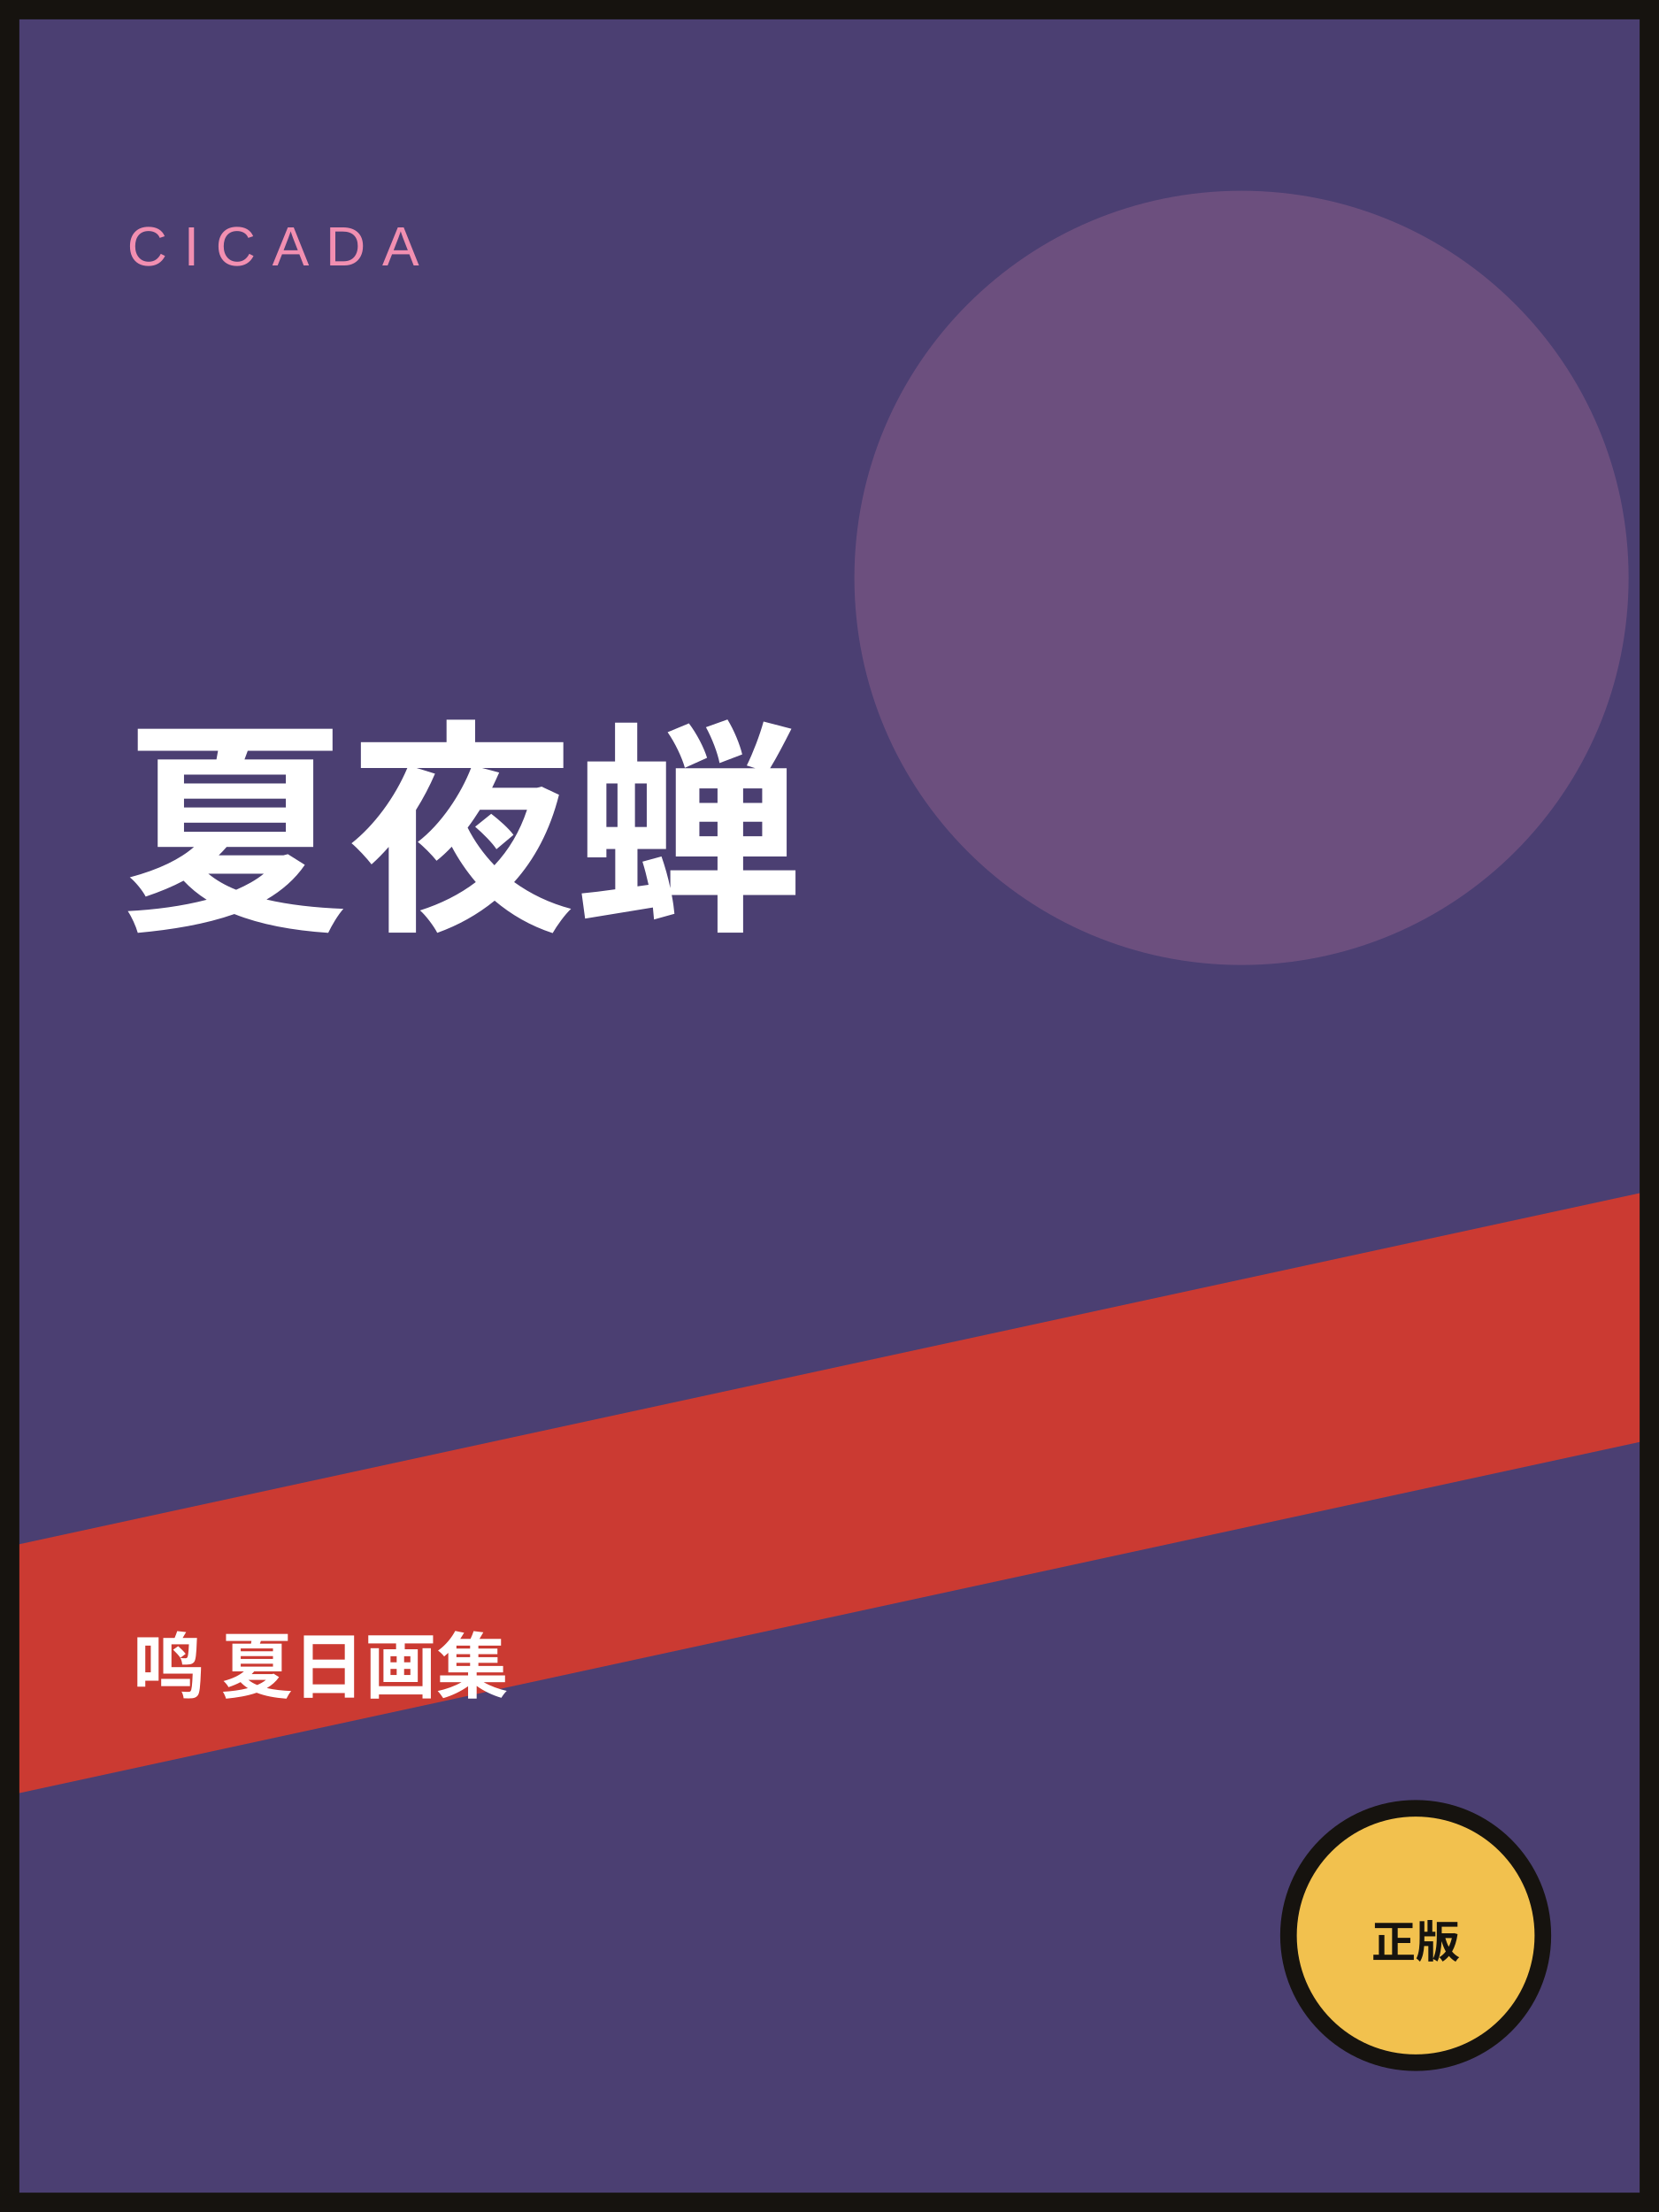
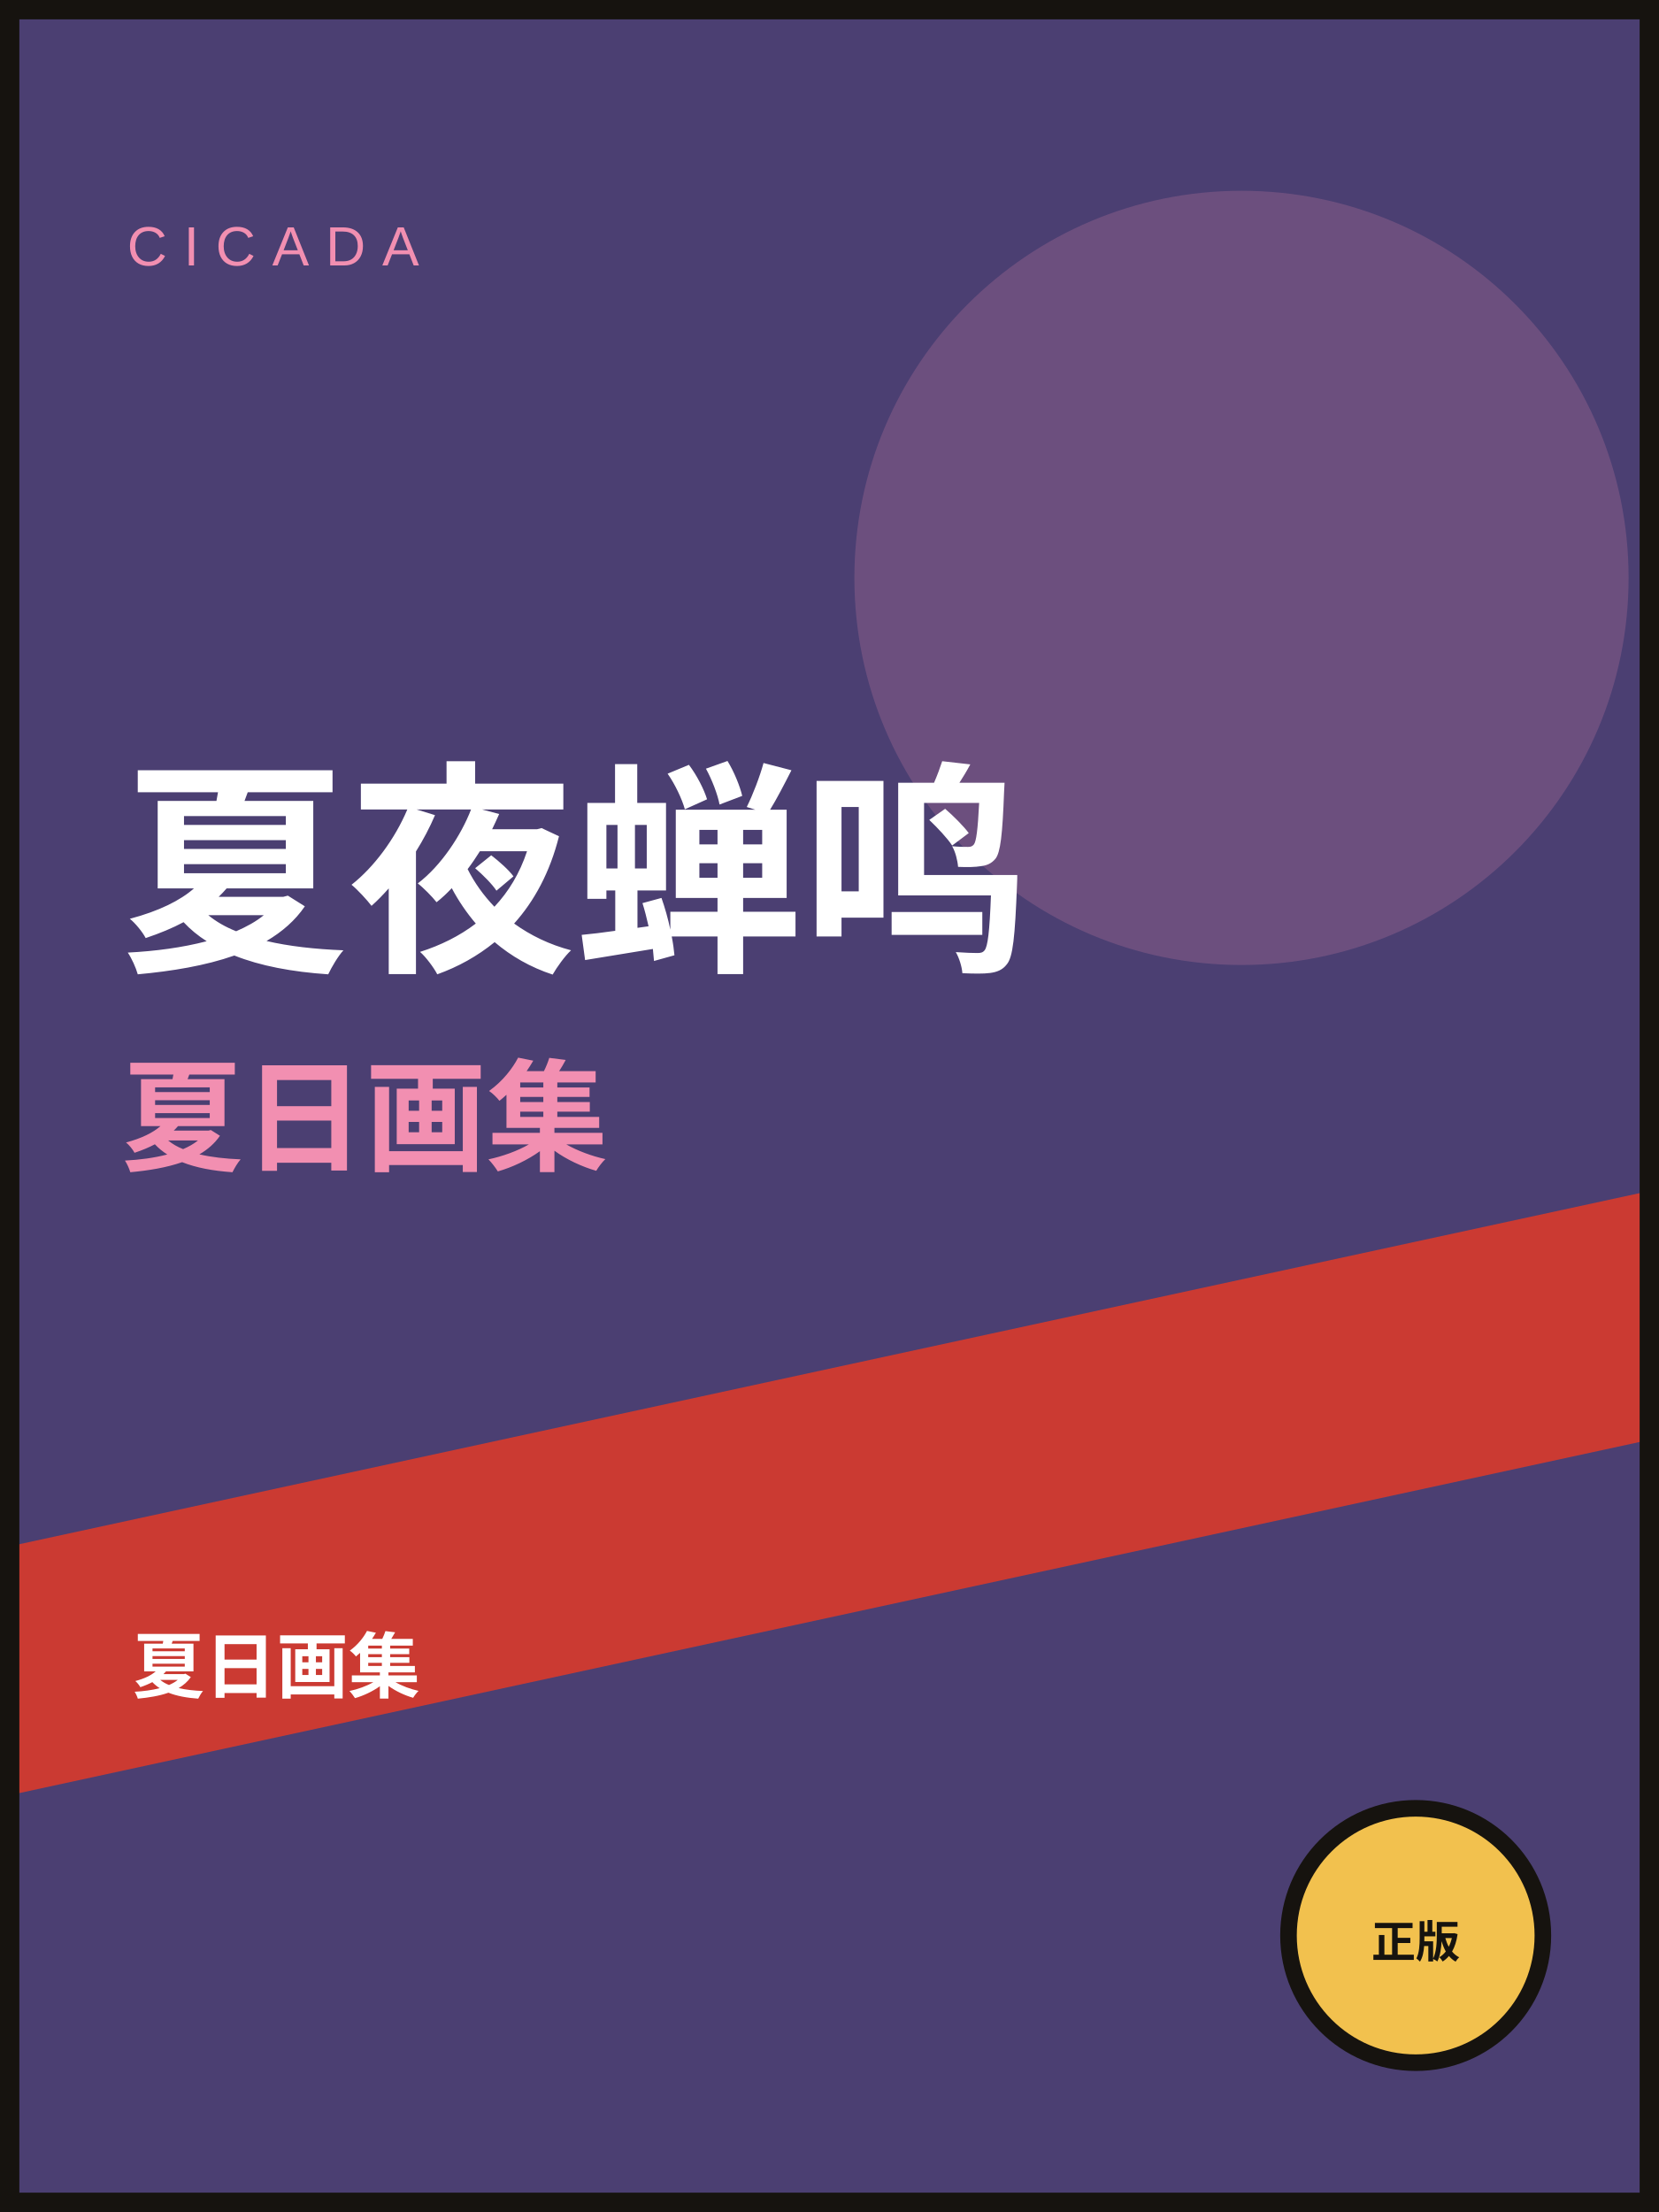
<svg xmlns="http://www.w3.org/2000/svg" width="600" height="800" viewBox="0 0 600 800">
  <rect width="600" height="800" fill="#4B3F72" />
  <circle cx="449" cy="209" r="140" fill="#F28FB1" opacity="0.20" />
  <path d="M0 560 L600 430 L600 520 L0 650 Z" fill="#D93A2B" opacity="0.9" />
  <text x="46" y="96" font-family="Arial" font-size="20" fill="#F28FB1" letter-spacing="6">CICADA</text>
-   <text x="44" y="330" font-family="Microsoft YaHei, sans-serif" font-size="82" font-weight="900" fill="#ffffff">夏夜蝉</text>
-   <text x="44" y="420" font-family="Microsoft YaHei, sans-serif" font-size="82" font-weight="900" fill="#ffffff" />
-   <text x="48" y="612" font-family="Microsoft YaHei, sans-serif" font-size="26" font-weight="700" fill="#ffffff">鸣 夏日画集</text>
+   <text x="44" y="345" font-family="Microsoft YaHei, sans-serif" font-size="82" font-weight="900" fill="#ffffff">夏夜蝉鸣</text>
+   <text x="44" y="420" font-family="Microsoft YaHei, sans-serif" font-size="44" font-weight="700" fill="#F28FB1">夏日画集</text>
+   <text x="48" y="612" font-family="Microsoft YaHei, sans-serif" font-size="26" font-weight="700" fill="#ffffff">夏日画集</text>
  <rect width="600" height="800" fill="none" stroke="#16130F" stroke-width="14" />
  <circle cx="512" cy="700" r="46" fill="#F2C14E" stroke="#16130F" stroke-width="6" />
  <text x="512" y="708" text-anchor="middle" font-family="Microsoft YaHei, sans-serif" font-size="16" font-weight="900" fill="#16130F">正版</text>
</svg>
